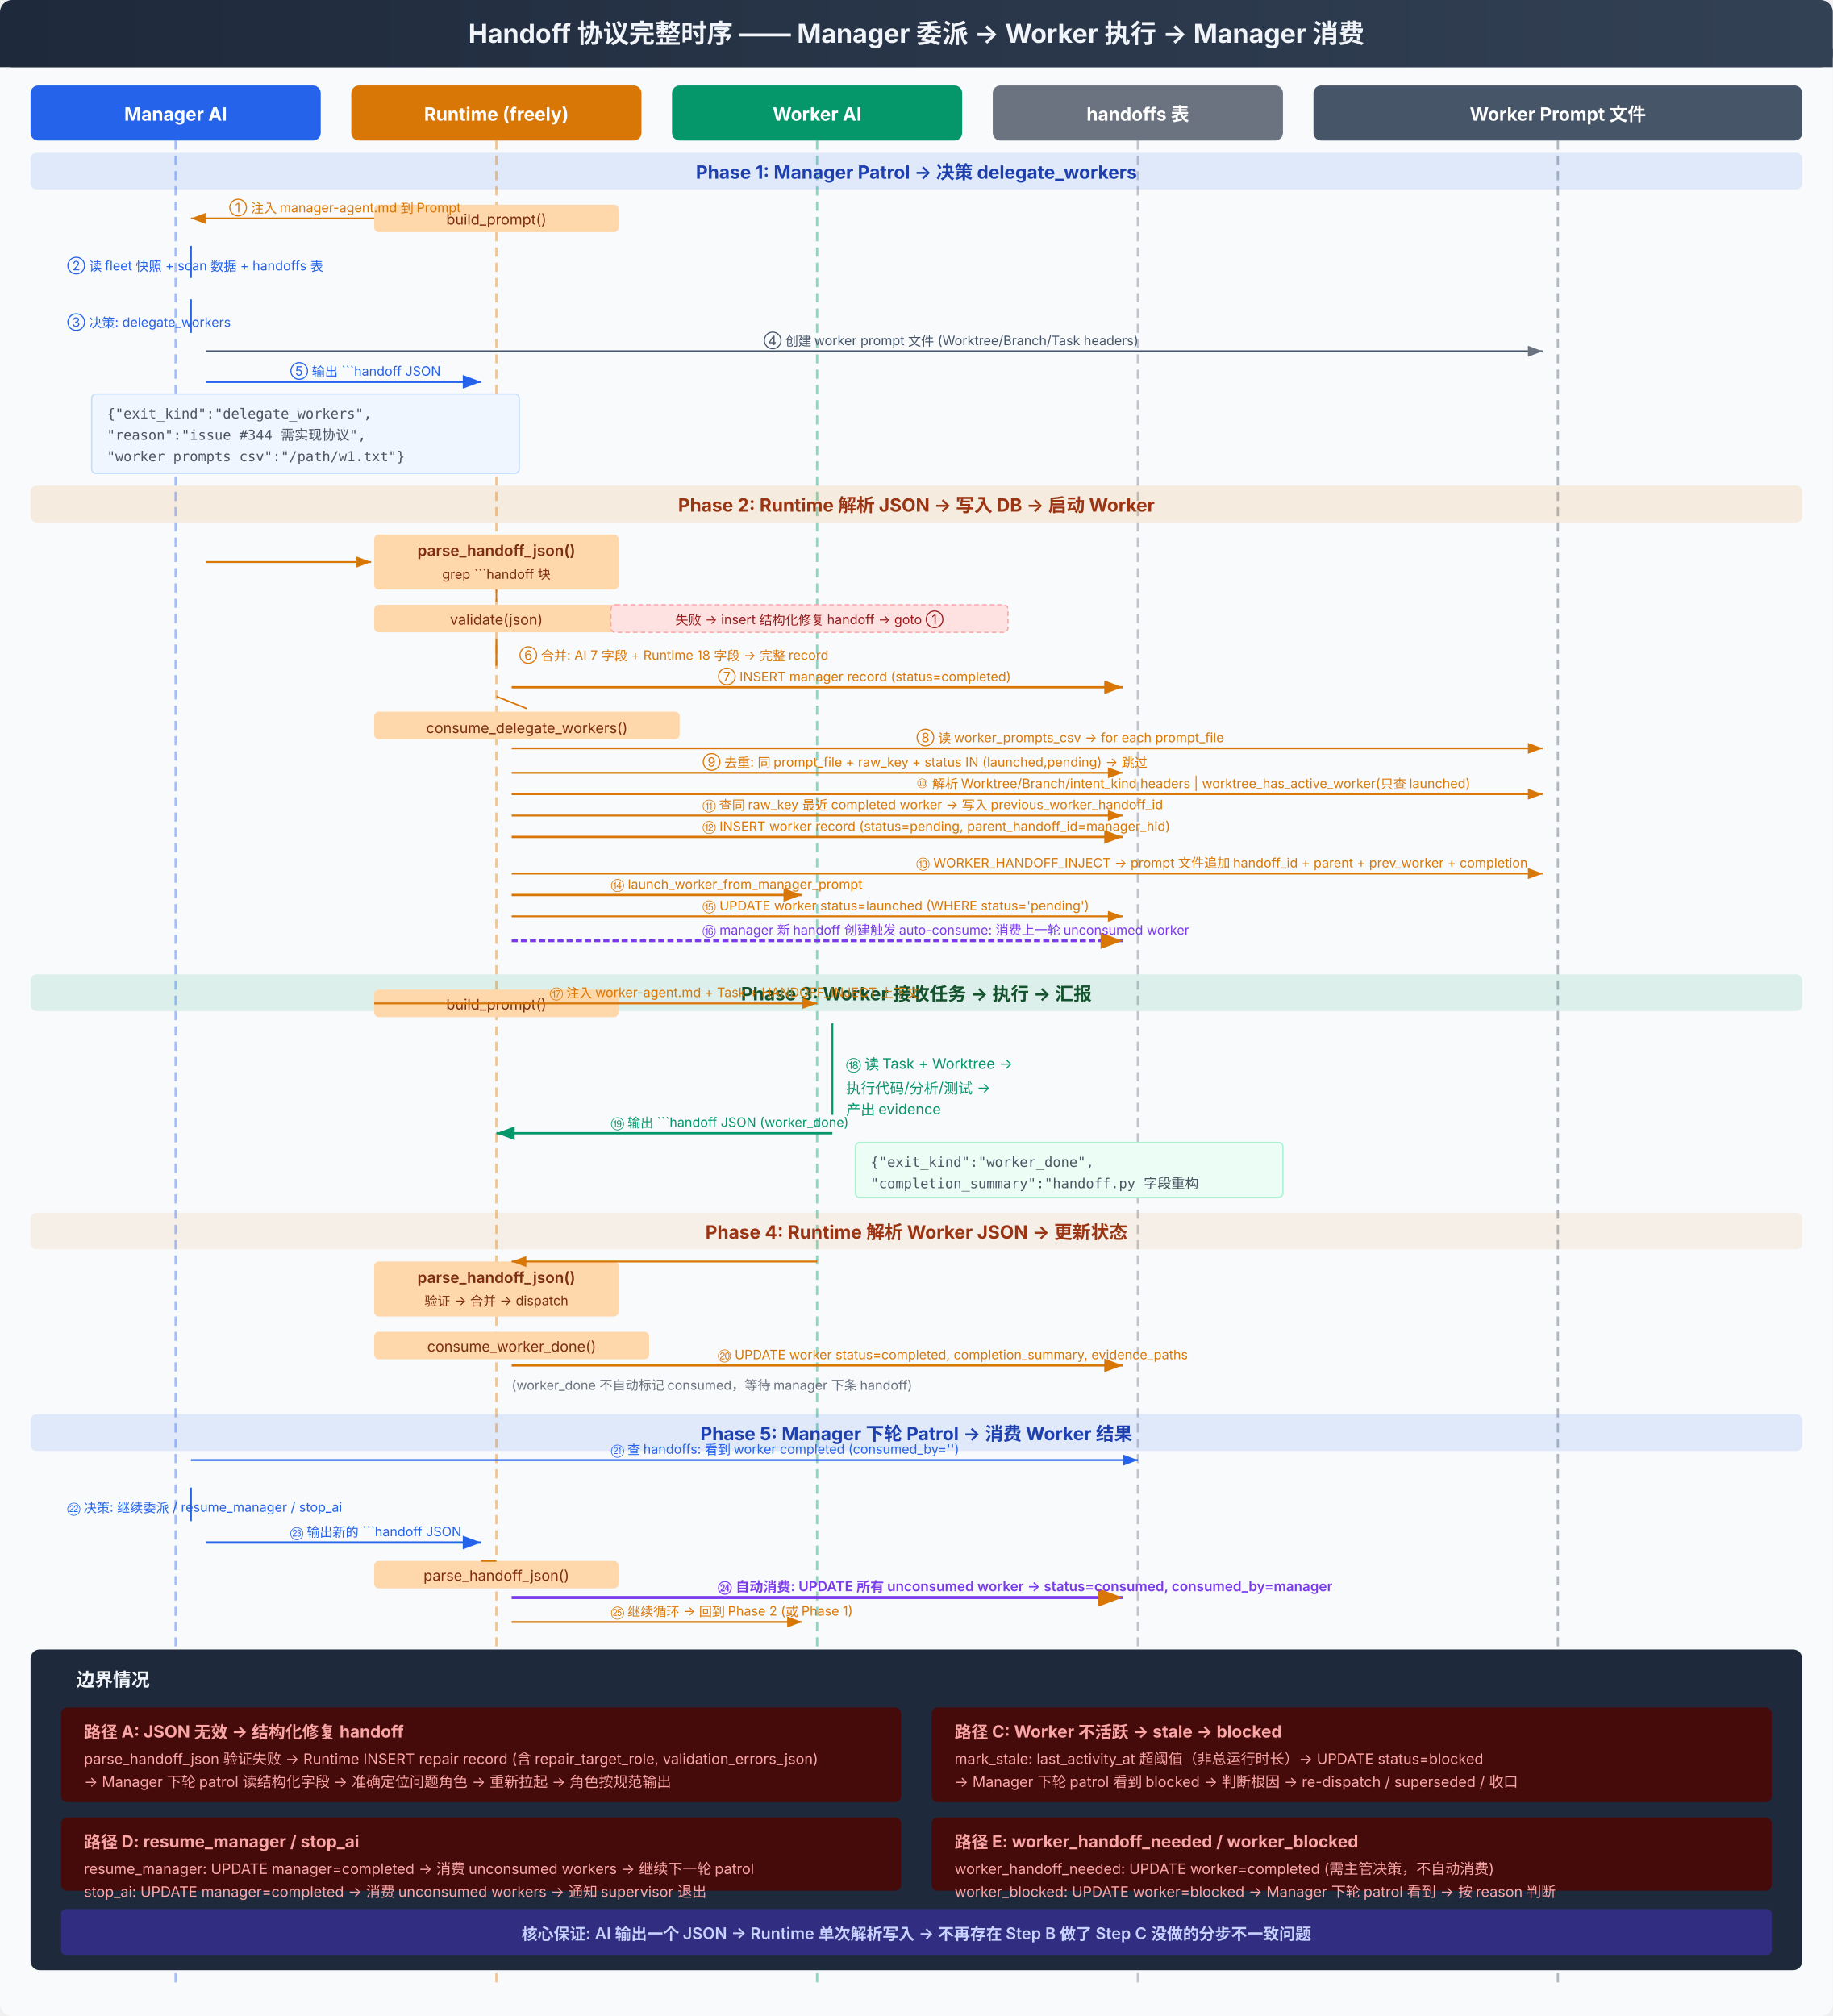
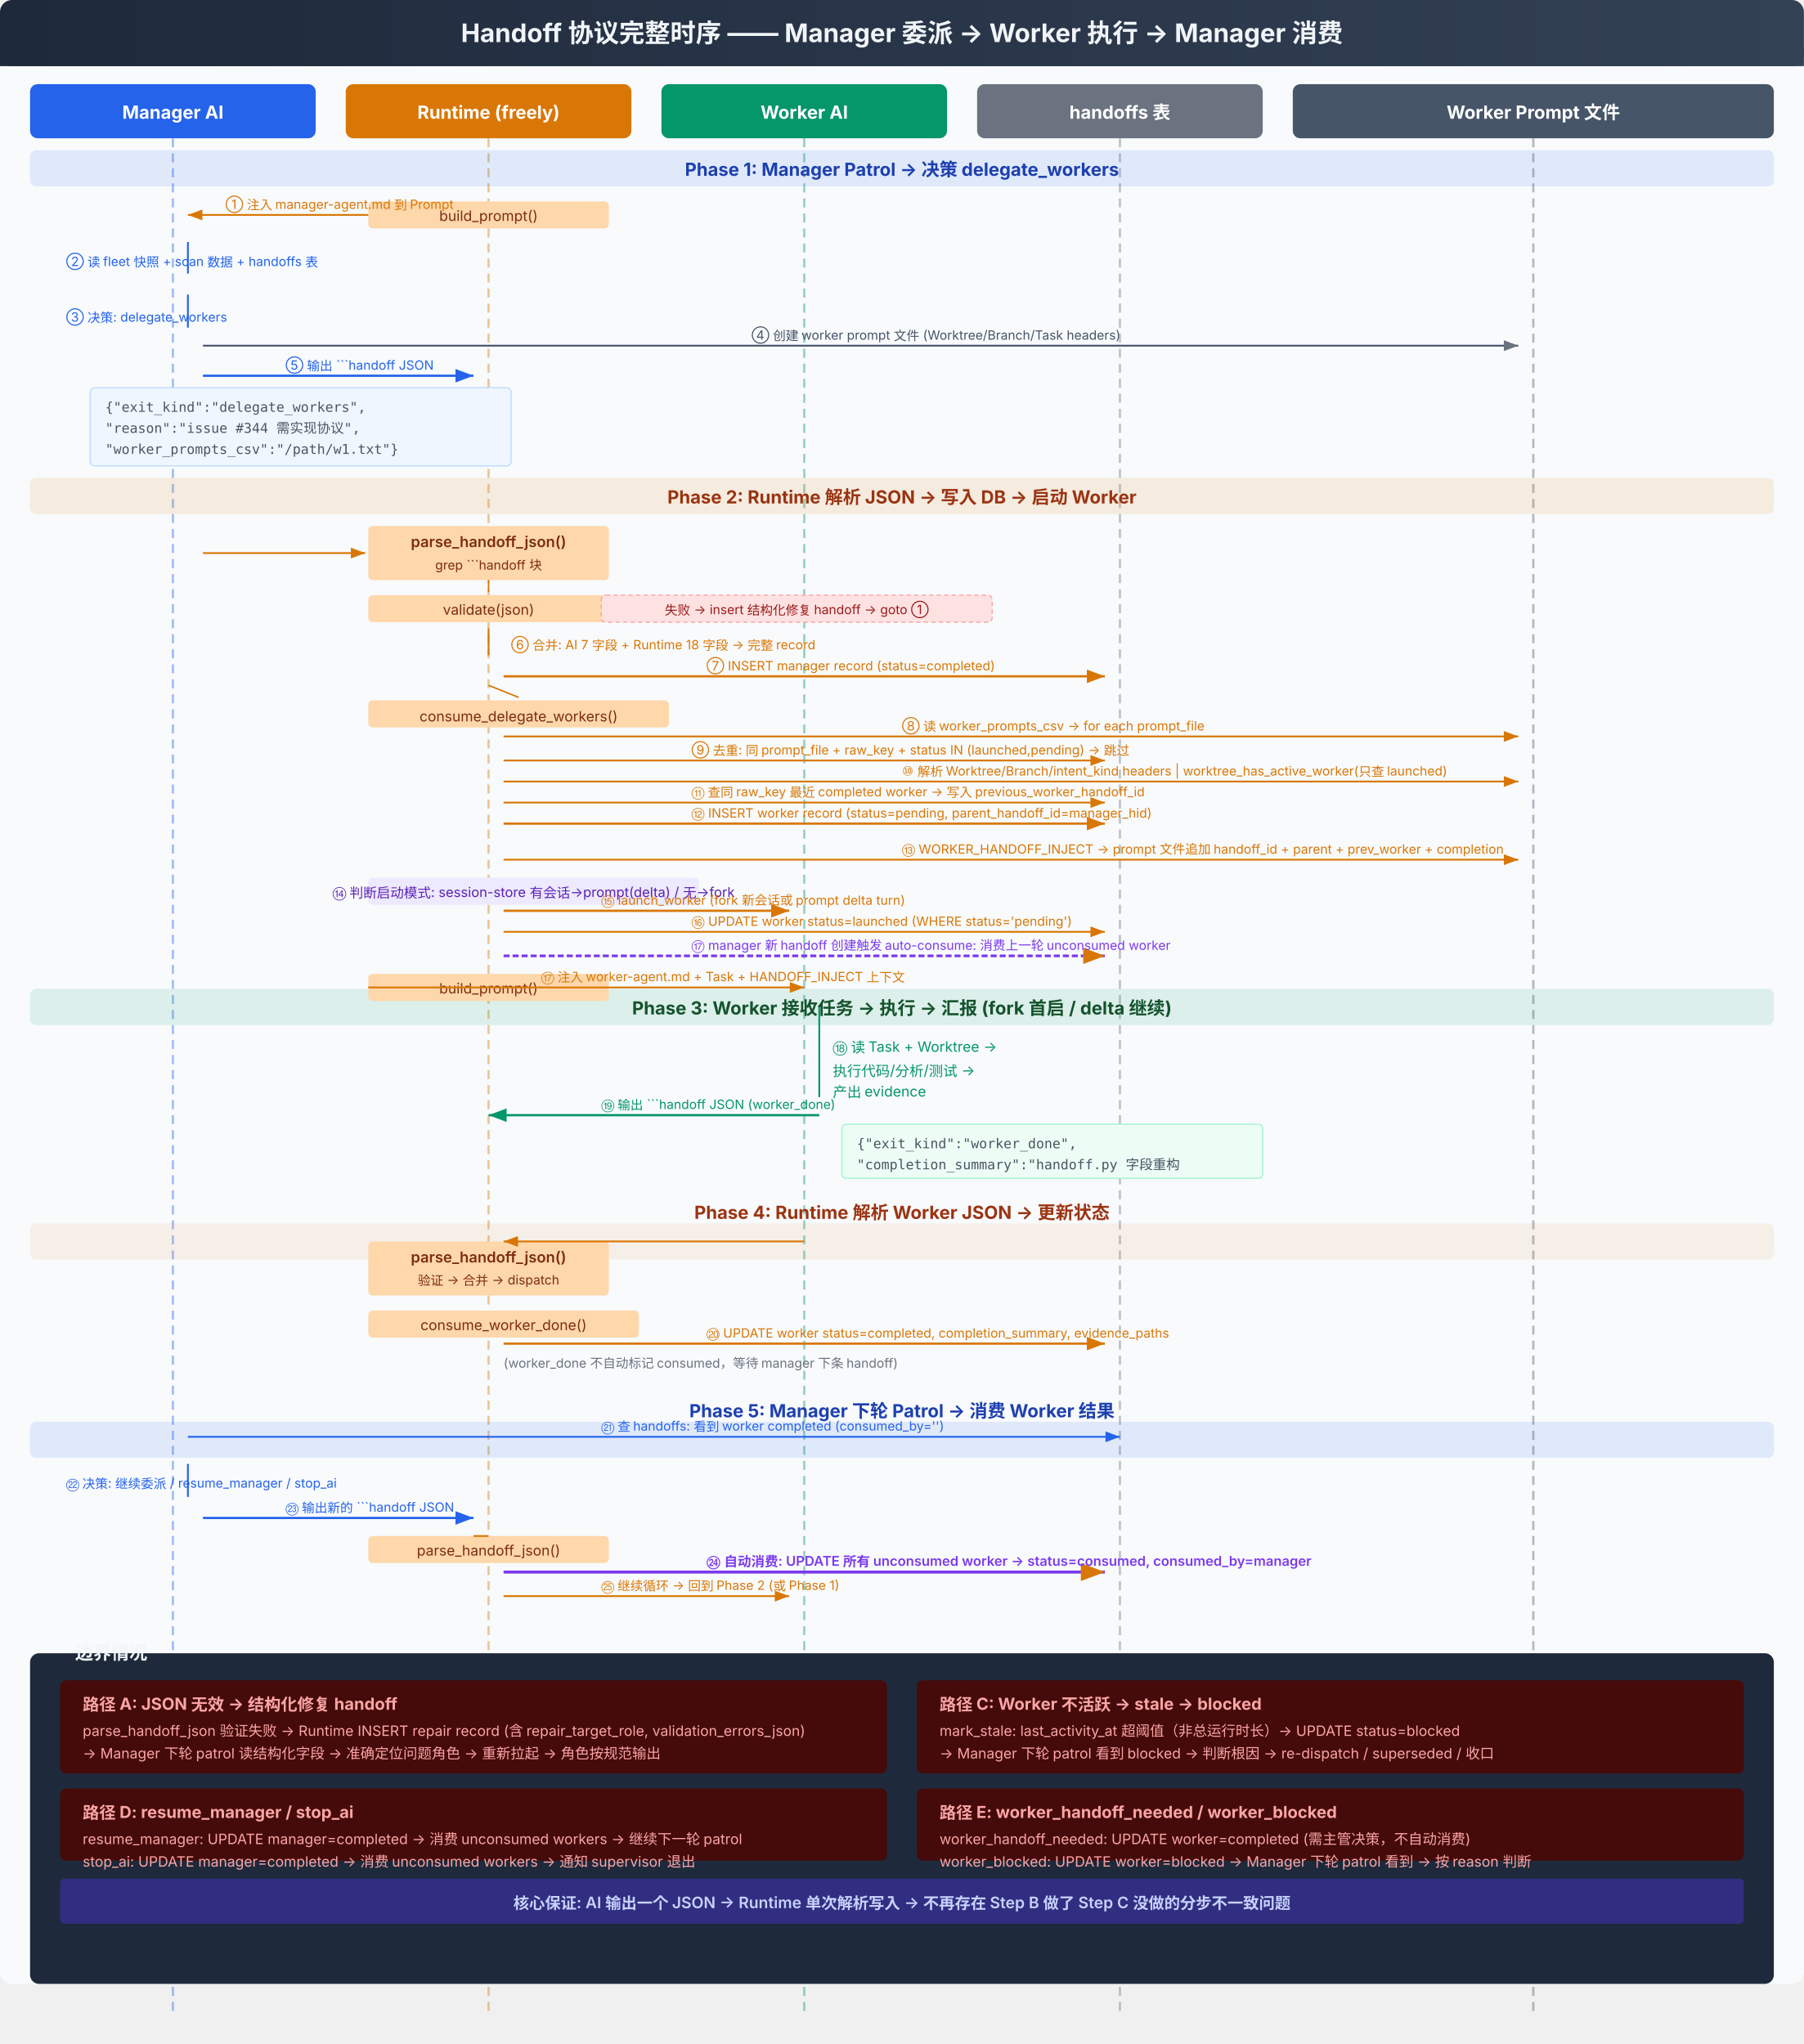
- <svg xmlns="http://www.w3.org/2000/svg" viewBox="0 0 1200 1320" font-family="system-ui,-apple-system,sans-serif">
+ <svg xmlns="http://www.w3.org/2000/svg" viewBox="0 0 1200 1360" font-family="system-ui,-apple-system,sans-serif">
  <defs>
    <marker id="a-mgr" markerWidth="8" markerHeight="6" refX="8" refY="3" orient="auto">
      <path d="M0,0 L8,3 L0,6 Z" fill="#2563EB" />
    </marker>
    <marker id="a-run" markerWidth="8" markerHeight="6" refX="8" refY="3" orient="auto">
      <path d="M0,0 L8,3 L0,6 Z" fill="#D97706" />
    </marker>
    <marker id="a-wkr" markerWidth="8" markerHeight="6" refX="8" refY="3" orient="auto">
      <path d="M0,0 L8,3 L0,6 Z" fill="#059669" />
    </marker>
    <marker id="a-db" markerWidth="8" markerHeight="6" refX="8" refY="3" orient="auto">
      <path d="M0,0 L8,3 L0,6 Z" fill="#6B7280" />
    </marker>
    <marker id="a-err" markerWidth="8" markerHeight="6" refX="8" refY="3" orient="auto">
      <path d="M0,0 L8,3 L0,6 Z" fill="#DC2626" />
    </marker>
    <linearGradient id="hdr" x1="0" y1="0" x2="1" y2="0">
      <stop offset="0%" stop-color="#1E293B" />
      <stop offset="100%" stop-color="#334155" />
    </linearGradient>
  </defs>
  <rect width="1200" height="1320" fill="#F8FAFC" rx="8" />
  <rect x="0" y="0" width="1200" height="44" fill="url(#hdr)" rx="8" />
  <rect x="0" y="32" width="1200" height="12" fill="url(#hdr)" />
  <text x="600" y="28" text-anchor="middle" fill="#F1F5F9" font-size="17" font-weight="700">Handoff 协议完整时序 —— Manager 委派 → Worker 执行 → Manager 消费</text>
  <rect x="20" y="56" width="190" height="36" rx="5" fill="#2563EB" />
  <text x="115" y="79" text-anchor="middle" fill="#FFF" font-size="12" font-weight="700">Manager AI</text>
  <rect x="230" y="56" width="190" height="36" rx="5" fill="#D97706" />
  <text x="325" y="79" text-anchor="middle" fill="#FFF" font-size="12" font-weight="700">Runtime (freely)</text>
  <rect x="440" y="56" width="190" height="36" rx="5" fill="#059669" />
  <text x="535" y="79" text-anchor="middle" fill="#FFF" font-size="12" font-weight="700">Worker AI</text>
  <rect x="650" y="56" width="190" height="36" rx="5" fill="#6B7280" />
  <text x="745" y="79" text-anchor="middle" fill="#FFF" font-size="12" font-weight="700">handoffs 表</text>
  <rect x="860" y="56" width="320" height="36" rx="5" fill="#475569" />
  <text x="1020" y="79" text-anchor="middle" fill="#FFF" font-size="12" font-weight="700">Worker Prompt 文件</text>
-   <line x1="115" y1="92" x2="115" y2="1300" stroke="#2563EB" stroke-width="1.5" stroke-dasharray="6,4" opacity="0.4" />
-   <line x1="325" y1="92" x2="325" y2="1300" stroke="#D97706" stroke-width="1.5" stroke-dasharray="6,4" opacity="0.4" />
-   <line x1="535" y1="92" x2="535" y2="1300" stroke="#059669" stroke-width="1.5" stroke-dasharray="6,4" opacity="0.4" />
-   <line x1="745" y1="92" x2="745" y2="1300" stroke="#6B7280" stroke-width="1.5" stroke-dasharray="6,4" opacity="0.4" />
-   <line x1="1020" y1="92" x2="1020" y2="1300" stroke="#475569" stroke-width="1.5" stroke-dasharray="6,4" opacity="0.4" />
+   <line x1="115" y1="92" x2="115" y2="1340" stroke="#2563EB" stroke-width="1.5" stroke-dasharray="6,4" opacity="0.4" />
+   <line x1="325" y1="92" x2="325" y2="1340" stroke="#D97706" stroke-width="1.5" stroke-dasharray="6,4" opacity="0.4" />
+   <line x1="535" y1="92" x2="535" y2="1340" stroke="#059669" stroke-width="1.5" stroke-dasharray="6,4" opacity="0.4" />
+   <line x1="745" y1="92" x2="745" y2="1340" stroke="#6B7280" stroke-width="1.5" stroke-dasharray="6,4" opacity="0.4" />
+   <line x1="1020" y1="92" x2="1020" y2="1340" stroke="#475569" stroke-width="1.5" stroke-dasharray="6,4" opacity="0.4" />
  <rect x="20" y="100" width="1160" height="24" rx="4" fill="#2563EB" opacity="0.12" />
  <text x="600" y="117" text-anchor="middle" font-size="12" font-weight="700" fill="#1E40AF">Phase 1: Manager Patrol → 决策 delegate_workers</text>
  <rect x="245" y="134" width="160" height="18" rx="3" fill="#FED7AA" />
  <text x="325" y="147" text-anchor="middle" font-size="9.5" fill="#7C2D12">build_prompt()</text>
  <path d="M245,143 L125,143" stroke="#D97706" stroke-width="1.2" fill="none" marker-end="url(#a-run)" />
  <text x="150" y="139" font-size="8.5" fill="#D97706">① 注入 manager-agent.md 到 Prompt</text>
  <path d="M125,161 L125,182" stroke="#2563EB" stroke-width="1.2" fill="none" />
  <text x="44" y="177" font-size="8.5" fill="#2563EB">② 读 fleet 快照 + scan 数据 + handoffs 表</text>
  <path d="M125,196 L125,218" stroke="#2563EB" stroke-width="1.2" fill="none" />
  <text x="44" y="214" font-size="8.5" fill="#2563EB">③ 决策: delegate_workers</text>
  <path d="M135,230 L1010,230" stroke="#475569" stroke-width="1.2" fill="none" marker-end="url(#a-db)" />
  <text x="500" y="226" font-size="8.5" fill="#475569">④ 创建 worker prompt 文件 (Worktree/Branch/Task headers)</text>
  <path d="M135,250 L315,250" stroke="#2563EB" stroke-width="1.5" fill="none" marker-end="url(#a-mgr)" />
  <text x="190" y="246" font-size="8.5" fill="#2563EB">⑤ 输出 ```handoff JSON</text>
  <rect x="60" y="258" width="280" height="52" rx="3" fill="#EFF6FF" stroke="#BFDBFE" stroke-width="0.8" />
  <text x="70" y="274" font-size="9" fill="#4B5563" font-family="monospace">{"exit_kind":"delegate_workers",</text>
  <text x="70" y="288" font-size="9" fill="#4B5563" font-family="monospace"> "reason":"issue #344 需实现协议",</text>
  <text x="70" y="302" font-size="9" fill="#4B5563" font-family="monospace"> "worker_prompts_csv":"/path/w1.txt"}</text>
  <rect x="20" y="318" width="1160" height="24" rx="4" fill="#D97706" opacity="0.12" />
  <text x="600" y="335" text-anchor="middle" font-size="12" font-weight="700" fill="#9A3412">Phase 2: Runtime 解析 JSON → 写入 DB → 启动 Worker</text>
  <rect x="245" y="350" width="160" height="36" rx="3" fill="#FED7AA" />
  <text x="325" y="364" text-anchor="middle" font-size="10" fill="#7C2D12" font-weight="600">parse_handoff_json()</text>
  <text x="325" y="379" text-anchor="middle" font-size="8.5" fill="#7C2D12">grep ```handoff 块</text>
  <path d="M135,368 L243,368" stroke="#D97706" stroke-width="1.2" fill="none" marker-end="url(#a-run)" />
  <rect x="245" y="396" width="160" height="18" rx="3" fill="#FED7AA" />
  <text x="325" y="409" text-anchor="middle" font-size="9.5" fill="#7C2D12">validate(json)</text>
  <line x1="325" y1="386" x2="325" y2="394" stroke="#D97706" stroke-width="1" />
  <rect x="400" y="396" width="260" height="18" rx="3" fill="#FEE2E2" stroke="#FCA5A5" stroke-width="0.8" stroke-dasharray="3,2" />
  <text x="530" y="409" text-anchor="middle" font-size="8.5" fill="#991B1B">失败 → insert 结构化修复 handoff → goto ①</text>
  <path d="M325,418 L325,436" stroke="#D97706" stroke-width="1.2" fill="none" />
  <text x="340" y="432" font-size="8.5" fill="#D97706">⑥ 合并: AI 7 字段 + Runtime 18 字段 → 完整 record</text>
  <path d="M335,450 L735,450" stroke="#D97706" stroke-width="1.5" fill="none" marker-end="url(#a-run)" />
  <text x="470" y="446" font-size="8.5" fill="#D97706">⑦ INSERT manager record (status=completed)</text>
  <rect x="245" y="466" width="200" height="18" rx="3" fill="#FED7AA" />
  <text x="345" y="480" text-anchor="middle" font-size="9.5" fill="#7C2D12">consume_delegate_workers()</text>
  <path d="M325,456 L345,464" stroke="#D97706" stroke-width="1" fill="none" />
  <path d="M335,490 L1010,490" stroke="#D97706" stroke-width="1.2" fill="none" marker-end="url(#a-run)" />
  <text x="600" y="486" font-size="8.5" fill="#D97706">⑧ 读 worker_prompts_csv → for each prompt_file</text>
  <path d="M335,506 L735,506" stroke="#D97706" stroke-width="1.2" fill="none" marker-end="url(#a-run)" />
  <text x="460" y="502" font-size="8.5" fill="#D97706">⑨ 去重: 同 prompt_file + raw_key + status IN (launched,pending) → 跳过</text>
  <path d="M335,520 L1010,520" stroke="#D97706" stroke-width="1.2" fill="none" marker-end="url(#a-run)" />
  <text x="600" y="516" font-size="8.5" fill="#D97706">⑩ 解析 Worktree/Branch/intent_kind headers | worktree_has_active_worker(只查 launched)</text>
  <path d="M335,534 L735,534" stroke="#D97706" stroke-width="1.2" fill="none" marker-end="url(#a-run)" />
  <text x="460" y="530" font-size="8.5" fill="#D97706">⑪ 查同 raw_key 最近 completed worker → 写入 previous_worker_handoff_id</text>
  <path d="M335,548 L735,548" stroke="#D97706" stroke-width="1.5" fill="none" marker-end="url(#a-run)" />
  <text x="460" y="544" font-size="8.5" fill="#D97706">⑫ INSERT worker record (status=pending, parent_handoff_id=manager_hid)</text>
  <path d="M335,572 L1010,572" stroke="#D97706" stroke-width="1.2" fill="none" marker-end="url(#a-run)" />
  <text x="600" y="568" font-size="8.5" fill="#D97706">⑬ WORKER_HANDOFF_INJECT → prompt 文件追加 handoff_id + parent + prev_worker + completion</text>
-   <path d="M335,586 L525,586" stroke="#D97706" stroke-width="1.5" fill="none" marker-end="url(#a-run)" />
-   <text x="400" y="582" font-size="8.5" fill="#D97706">⑭ launch_worker_from_manager_prompt</text>
-   <path d="M335,600 L735,600" stroke="#D97706" stroke-width="1.2" fill="none" marker-end="url(#a-run)" />
-   <text x="460" y="596" font-size="8.5" fill="#D97706">⑮ UPDATE worker status=launched (WHERE status='pending')</text>
-   <path d="M335,616 L735,616" stroke="#7C3AED" stroke-width="1.8" fill="none" marker-end="url(#a-run)" stroke-dasharray="4,2" />
-   <text x="460" y="612" font-size="8.5" fill="#7C3AED">⑯ manager 新 handoff 创建触发 auto-consume: 消费上一轮 unconsumed worker</text>
-   <rect x="20" y="638" width="1160" height="24" rx="4" fill="#059669" opacity="0.12" />
-   <text x="600" y="655" text-anchor="middle" font-size="12" font-weight="700" fill="#14532D">Phase 3: Worker 接收任务 → 执行 → 汇报</text>
+   <rect x="245" y="584" width="220" height="18" rx="3" fill="#EDE9FE" />
+   <text x="355" y="597" text-anchor="middle" font-size="9" fill="#5B21B6">⑭ 判断启动模式: session-store 有会话→prompt(delta) / 无→fork</text>
+   <path d="M335,606 L525,606" stroke="#D97706" stroke-width="1.5" fill="none" marker-end="url(#a-run)" />
+   <text x="400" y="602" font-size="8.5" fill="#D97706">⑮ launch_worker (fork 新会话或 prompt delta turn)</text>
+   <path d="M335,620 L735,620" stroke="#D97706" stroke-width="1.2" fill="none" marker-end="url(#a-run)" />
+   <text x="460" y="616" font-size="8.5" fill="#D97706">⑯ UPDATE worker status=launched (WHERE status='pending')</text>
+   <path d="M335,636 L735,636" stroke="#7C3AED" stroke-width="1.8" fill="none" marker-end="url(#a-run)" stroke-dasharray="4,2" />
+   <text x="460" y="632" font-size="8.5" fill="#7C3AED">⑰ manager 新 handoff 创建触发 auto-consume: 消费上一轮 unconsumed worker</text>
+   <rect x="20" y="658" width="1160" height="24" rx="4" fill="#059669" opacity="0.12" />
+   <text x="600" y="675" text-anchor="middle" font-size="12" font-weight="700" fill="#14532D">Phase 3: Worker 接收任务 → 执行 → 汇报 (fork 首启 / delta 继续)</text>
  <rect x="245" y="648" width="160" height="18" rx="3" fill="#FED7AA" />
  <text x="325" y="661" text-anchor="middle" font-size="9.5" fill="#7C2D12">build_prompt()</text>
  <path d="M245,657 L535,657" stroke="#D97706" stroke-width="1.2" fill="none" marker-end="url(#a-run)" />
  <text x="360" y="653" font-size="8.5" fill="#D97706">⑰ 注入 worker-agent.md + Task + HANDOFF_INJECT 上下文</text>
  <path d="M545,670 L545,730" stroke="#059669" stroke-width="1.2" fill="none" />
  <text x="554" y="700" font-size="9.5" fill="#059669">⑱ 读 Task + Worktree →</text>
  <text x="554" y="716" font-size="9.5" fill="#059669">执行代码/分析/测试 →</text>
  <text x="554" y="730" font-size="9.5" fill="#059669">产出 evidence</text>
  <path d="M545,742 L325,742" stroke="#059669" stroke-width="1.5" fill="none" marker-end="url(#a-wkr)" />
  <text x="400" y="738" font-size="8.5" fill="#059669">⑲ 输出 ```handoff JSON (worker_done)</text>
  <rect x="560" y="748" width="280" height="36" rx="3" fill="#ECFDF5" stroke="#A7F3D0" stroke-width="0.8" />
  <text x="570" y="764" font-size="9" fill="#4B5563" font-family="monospace">{"exit_kind":"worker_done",</text>
  <text x="570" y="778" font-size="9" fill="#4B5563" font-family="monospace"> "completion_summary":"handoff.py 字段重构</text>
-   <rect x="20" y="794" width="1160" height="24" rx="4" fill="#D97706" opacity="0.08" />
+   <rect x="20" y="814" width="1160" height="24" rx="4" fill="#D97706" opacity="0.08" />
  <text x="600" y="811" text-anchor="middle" font-size="12" font-weight="700" fill="#9A3412">Phase 4: Runtime 解析 Worker JSON → 更新状态</text>
  <rect x="245" y="826" width="160" height="36" rx="3" fill="#FED7AA" />
  <text x="325" y="840" text-anchor="middle" font-size="10" fill="#7C2D12" font-weight="600">parse_handoff_json()</text>
  <text x="325" y="855" text-anchor="middle" font-size="8.5" fill="#7C2D12">验证 → 合并 → dispatch</text>
  <path d="M535,826 L335,826" stroke="#D97706" stroke-width="1.2" fill="none" marker-end="url(#a-run)" />
  <rect x="245" y="872" width="180" height="18" rx="3" fill="#FED7AA" />
  <text x="335" y="885" text-anchor="middle" font-size="9.5" fill="#7C2D12">consume_worker_done()</text>
  <path d="M335,894 L735,894" stroke="#D97706" stroke-width="1.5" fill="none" marker-end="url(#a-run)" />
  <text x="470" y="890" font-size="8.5" fill="#D97706">⑳ UPDATE worker status=completed, completion_summary, evidence_paths</text>
  <text x="335" y="910" font-size="8.5" fill="#6B7280">(worker_done 不自动标记 consumed，等待 manager 下条 handoff)</text>
-   <rect x="20" y="926" width="1160" height="24" rx="4" fill="#2563EB" opacity="0.12" />
+   <rect x="20" y="946" width="1160" height="24" rx="4" fill="#2563EB" opacity="0.12" />
  <text x="600" y="943" text-anchor="middle" font-size="12" font-weight="700" fill="#1E40AF">Phase 5: Manager 下轮 Patrol → 消费 Worker 结果</text>
  <path d="M125,956 L745,956" stroke="#2563EB" stroke-width="1.2" fill="none" marker-end="url(#a-mgr)" />
  <text x="400" y="952" font-size="8.5" fill="#2563EB">㉑ 查 handoffs: 看到 worker completed (consumed_by='')</text>
  <path d="M125,974 L125,996" stroke="#2563EB" stroke-width="1.2" fill="none" />
  <text x="44" y="990" font-size="8.5" fill="#2563EB">㉒ 决策: 继续委派 / resume_manager / stop_ai</text>
  <path d="M135,1010 L315,1010" stroke="#2563EB" stroke-width="1.5" fill="none" marker-end="url(#a-mgr)" />
  <text x="190" y="1006" font-size="8.5" fill="#2563EB">㉓ 输出新的 ```handoff JSON</text>
  <rect x="245" y="1022" width="160" height="18" rx="3" fill="#FED7AA" />
  <text x="325" y="1035" text-anchor="middle" font-size="9.5" fill="#7C2D12">parse_handoff_json()</text>
  <path d="M315,1022 L325,1022" stroke="#D97706" stroke-width="1.2" fill="none" />
  <path d="M335,1046 L735,1046" stroke="#7C3AED" stroke-width="2" fill="none" marker-end="url(#a-run)" />
  <text x="470" y="1042" font-size="9" fill="#7C3AED" font-weight="600">㉔ 自动消费: UPDATE 所有 unconsumed worker → status=consumed, consumed_by=manager</text>
  <path d="M335,1062 L525,1062" stroke="#D97706" stroke-width="1.2" fill="none" marker-end="url(#a-run)" />
  <text x="400" y="1058" font-size="8.5" fill="#D97706">㉕ 继续循环 → 回到 Phase 2 (或 Phase 1)</text>
-   <rect x="20" y="1080" width="1160" height="210" rx="6" fill="#1E293B" />
+   <rect x="20" y="1100" width="1160" height="220" rx="6" fill="#1E293B" />
  <text x="50" y="1104" font-size="12" font-weight="700" fill="#F1F5F9">边界情况</text>
  <rect x="40" y="1118" width="550" height="62" rx="4" fill="#450A0A" />
  <text x="55" y="1138" font-size="11" font-weight="700" fill="#FCA5A5">路径 A: JSON 无效 → 结构化修复 handoff</text>
  <text x="55" y="1155" font-size="9.5" fill="#FCA5A5">parse_handoff_json 验证失败 → Runtime INSERT repair record (含 repair_target_role, validation_errors_json)</text>
  <text x="55" y="1170" font-size="9.5" fill="#FCA5A5">→ Manager 下轮 patrol 读结构化字段 → 准确定位问题角色 → 重新拉起 → 角色按规范输出</text>
  <rect x="610" y="1118" width="550" height="62" rx="4" fill="#450A0A" />
  <text x="625" y="1138" font-size="11" font-weight="700" fill="#FCA5A5">路径 C: Worker 不活跃 → stale → blocked</text>
  <text x="625" y="1155" font-size="9.5" fill="#FCA5A5">mark_stale: last_activity_at 超阈值（非总运行时长）→ UPDATE status=blocked</text>
  <text x="625" y="1170" font-size="9.5" fill="#FCA5A5">→ Manager 下轮 patrol 看到 blocked → 判断根因 → re-dispatch / superseded / 收口</text>
  <rect x="40" y="1190" width="550" height="48" rx="4" fill="#450A0A" />
  <text x="55" y="1210" font-size="11" font-weight="700" fill="#FCA5A5">路径 D: resume_manager / stop_ai</text>
  <text x="55" y="1227" font-size="9.5" fill="#FCA5A5">resume_manager: UPDATE manager=completed → 消费 unconsumed workers → 继续下一轮 patrol</text>
  <text x="55" y="1242" font-size="9.5" fill="#FCA5A5">stop_ai: UPDATE manager=completed → 消费 unconsumed workers → 通知 supervisor 退出</text>
  <rect x="610" y="1190" width="550" height="48" rx="4" fill="#450A0A" />
  <text x="625" y="1210" font-size="11" font-weight="700" fill="#FCA5A5">路径 E: worker_handoff_needed / worker_blocked</text>
  <text x="625" y="1227" font-size="9.5" fill="#FCA5A5">worker_handoff_needed: UPDATE worker=completed (需主管决策，不自动消费)</text>
  <text x="625" y="1242" font-size="9.5" fill="#FCA5A5">worker_blocked: UPDATE worker=blocked → Manager 下轮 patrol 看到 → 按 reason 判断</text>
  <rect x="40" y="1250" width="1120" height="30" rx="3" fill="#312E81" />
  <text x="600" y="1270" text-anchor="middle" font-size="10.5" fill="#C7D2FE" font-weight="600">核心保证: AI 输出一个 JSON → Runtime 单次解析写入 → 不再存在 Step B 做了 Step C 没做的分步不一致问题</text>
</svg>
